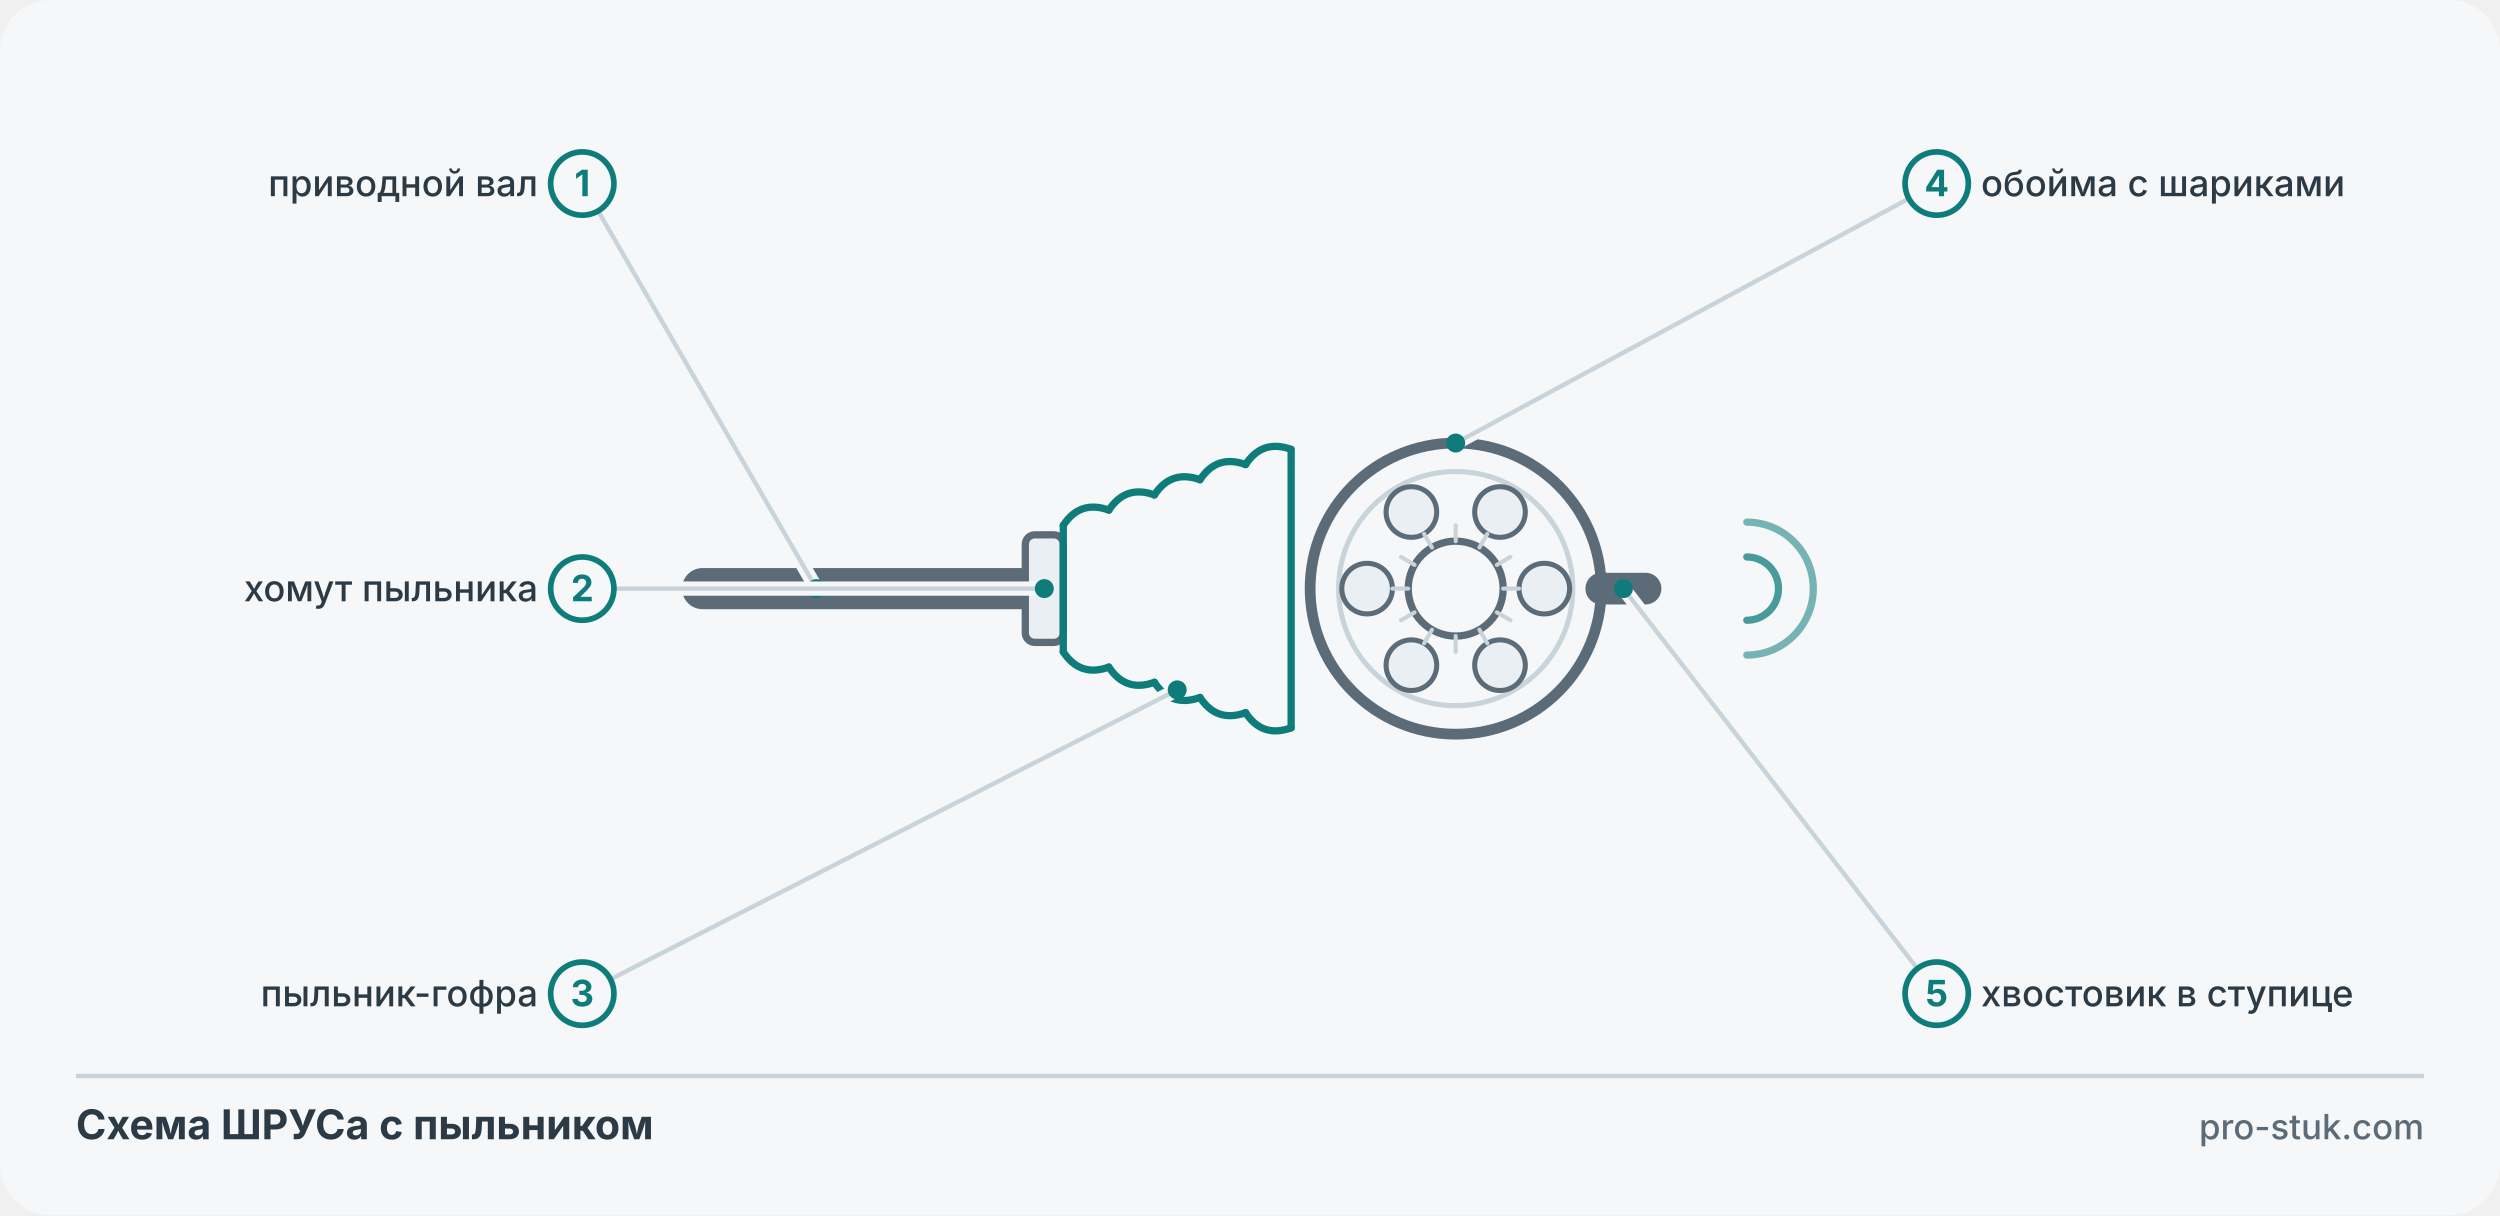
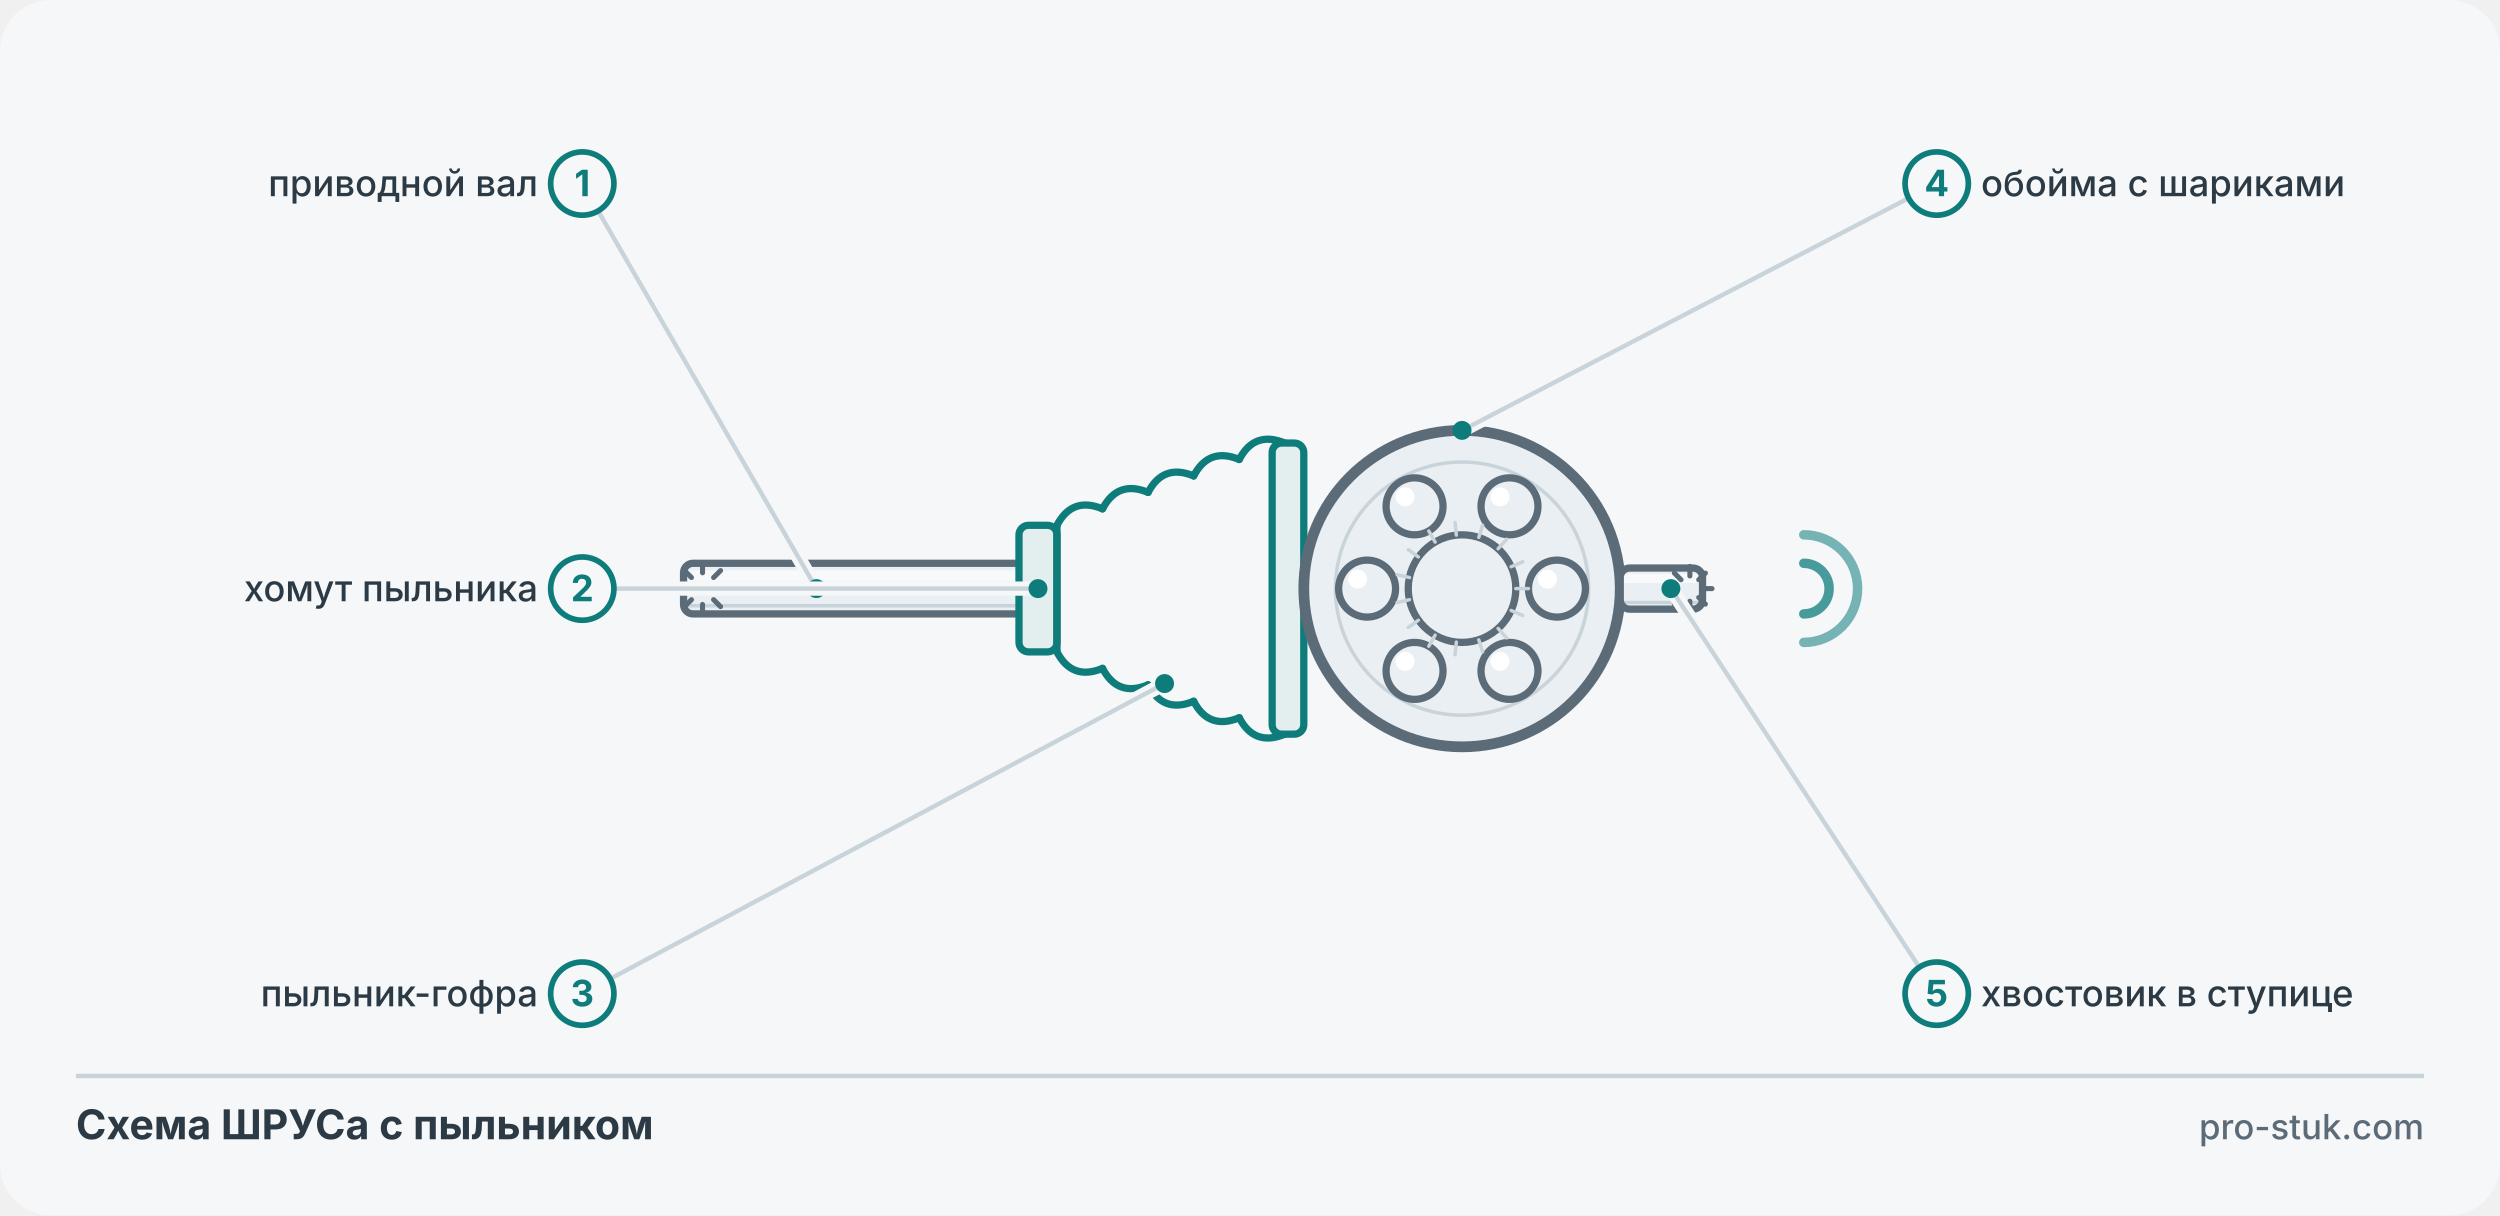
<svg xmlns="http://www.w3.org/2000/svg" viewBox="0 0 790 384" role="img" aria-label="Схема ШРУСа с пыльником">
+   <defs>
+     <pattern id="mRub" width="7" height="7" patternUnits="userSpaceOnUse">
+       <path d="M0 7 L7 0 M-1 1 L1 -1 M6 8 L8 6" stroke="#C9D3DA" stroke-width="1" />
+       <path d="M0 0 L7 7 M-1 6 L1 8 M6 -1 L8 1" stroke="#C9D3DA" stroke-width="1" />
+     </pattern>
+     <pattern id="mCer" width="8" height="8" patternUnits="userSpaceOnUse">
+       <circle cx="2" cy="2" r="1.2" fill="#C9D3DA" />
+       <circle cx="6" cy="6" r="1.2" fill="#C9D3DA" />
+     </pattern>
+     <pattern id="mFric" width="6" height="6" patternUnits="userSpaceOnUse">
+       <circle cx="1.5" cy="1.5" r="0.9" fill="#0E7C7B" opacity="0.55" />
+       <circle cx="4.5" cy="4.5" r="0.9" fill="#0E7C7B" opacity="0.55" />
+       <circle cx="4.5" cy="1.5" r="0.6" fill="#0E7C7B" opacity="0.35" />
+     </pattern>
+     <pattern id="mMet" width="6" height="6" patternUnits="userSpaceOnUse" patternTransform="rotate(45)">
+       <path d="M0 0 V6" stroke="#C9D3DA" stroke-width="1" />
+     </pattern>
+   </defs>
  <rect width="790" height="384" rx="16" fill="#F5F7F9" />
  <g id="hl" />
  <g transform="translate(198,66)">
    <g fill="none" stroke-linecap="round" stroke-linejoin="round">
-       <path d="M 24.0 120.0 L 132.0 120.0" stroke="#5C6B78" stroke-width="13.0" />
-       <rect x="126.0" y="103.0" width="12.0" height="34.0" rx="3" stroke="#5C6B78" stroke-width="2.3" fill="#EAEFF3" />
-       <path d="M 138.0 100.0 Q 143.3 91.9 152.4 95.2" stroke="#0E7C7B" stroke-width="2.3" fill="none" />
-       <path d="M 152.4 95.2 Q 157.7 87.1 166.8 90.4" stroke="#0E7C7B" stroke-width="2.3" fill="none" />
-       <path d="M 166.8 90.4 Q 172.1 82.3 181.2 85.6" stroke="#0E7C7B" stroke-width="2.3" fill="none" />
-       <path d="M 181.2 85.6 Q 186.5 77.5 195.6 80.8" stroke="#0E7C7B" stroke-width="2.3" fill="none" />
-       <path d="M 195.6 80.8 Q 200.9 72.7 210.0 76.0" stroke="#0E7C7B" stroke-width="2.3" fill="none" />
-       <path d="M 138.0 140.0 Q 143.3 148.1 152.4 144.8" stroke="#0E7C7B" stroke-width="2.3" fill="none" />
-       <path d="M 152.4 144.8 Q 157.7 152.9 166.8 149.6" stroke="#0E7C7B" stroke-width="2.3" fill="none" />
-       <path d="M 166.8 149.6 Q 172.1 157.7 181.2 154.4" stroke="#0E7C7B" stroke-width="2.3" fill="none" />
-       <path d="M 181.2 154.4 Q 186.5 162.5 195.6 159.2" stroke="#0E7C7B" stroke-width="2.3" fill="none" />
-       <path d="M 195.6 159.2 Q 200.9 167.3 210.0 164.0" stroke="#0E7C7B" stroke-width="2.3" fill="none" />
-       <path d="M 138.0 100.0 L 138.0 140.0" stroke="#0E7C7B" stroke-width="2.3" />
-       <path d="M 210.0 76.0 L 210.0 164.0" stroke="#0E7C7B" stroke-width="2.3" />
-       <circle cx="262.0" cy="120.0" r="46.0" stroke="#5C6B78" stroke-width="3.4" fill="none" />
-       <circle cx="262.0" cy="120.0" r="37.0" stroke="#C9D3DA" stroke-width="1.6" fill="none" />
-       <circle cx="290.0" cy="120.0" r="8.0" stroke="#5C6B78" stroke-width="1.6" fill="#EAEFF3" />
-       <circle cx="276.0" cy="144.2" r="8.0" stroke="#5C6B78" stroke-width="1.6" fill="#EAEFF3" />
-       <circle cx="248.0" cy="144.2" r="8.0" stroke="#5C6B78" stroke-width="1.6" fill="#EAEFF3" />
-       <circle cx="234.0" cy="120.0" r="8.0" stroke="#5C6B78" stroke-width="1.6" fill="#EAEFF3" />
-       <circle cx="248.0" cy="95.8" r="8.0" stroke="#5C6B78" stroke-width="1.6" fill="#EAEFF3" />
-       <circle cx="276.0" cy="95.8" r="8.0" stroke="#5C6B78" stroke-width="1.6" fill="#EAEFF3" />
-       <circle cx="262.0" cy="120.0" r="15.0" stroke="#5C6B78" stroke-width="2.3" fill="none" />
-       <path d="M 277.0 120.0 L 282.0 120.0" stroke="#C9D3DA" stroke-width="1.3" />
-       <path d="M 275.0 127.5 L 279.3 130.0" stroke="#C9D3DA" stroke-width="1.3" />
-       <path d="M 269.5 133.0 L 272.0 137.3" stroke="#C9D3DA" stroke-width="1.3" />
-       <path d="M 262.0 135.0 L 262.0 140.0" stroke="#C9D3DA" stroke-width="1.3" />
-       <path d="M 254.5 133.0 L 252.0 137.3" stroke="#C9D3DA" stroke-width="1.3" />
-       <path d="M 249.0 127.5 L 244.7 130.0" stroke="#C9D3DA" stroke-width="1.3" />
-       <path d="M 247.0 120.0 L 242.0 120.0" stroke="#C9D3DA" stroke-width="1.3" />
-       <path d="M 249.0 112.5 L 244.7 110.0" stroke="#C9D3DA" stroke-width="1.3" />
-       <path d="M 254.5 107.0 L 252.0 102.7" stroke="#C9D3DA" stroke-width="1.3" />
-       <path d="M 262.0 105.0 L 262.0 100.0" stroke="#C9D3DA" stroke-width="1.3" />
-       <path d="M 269.5 107.0 L 272.0 102.7" stroke="#C9D3DA" stroke-width="1.3" />
-       <path d="M 275.0 112.5 L 279.3 110.0" stroke="#C9D3DA" stroke-width="1.3" />
-       <path d="M 308.0 120.0 L 322.0 120.0" stroke="#5C6B78" stroke-width="10.0" />
-       <path d="M 354 110 A 10 10 0 0 1 354 130" stroke="#0E7C7B" stroke-width="2.3" opacity="0.75" />
-       <path d="M 354 99 A 21 21 0 0 1 354 141" stroke="#0E7C7B" stroke-width="2.3" opacity="0.55" />
+       <rect x="18.0" y="112.0" width="112.0" height="16.0" rx="3" stroke="none" stroke-width="0" fill="#EAEFF3" />
+       <rect x="18.0" y="114.2" width="112.0" height="3.5" fill="#FFFFFF" opacity="0.65" />
+       <path d="M 18.0 125.4 L 130.0 125.4" stroke="#C9D3DA" stroke-width="1.1" />
+       <rect x="18.0" y="112.0" width="112.0" height="16.0" rx="3" stroke="#5C6B78" stroke-width="2.3" fill="none" />
+       <path d="M 29.0 120.0 L 32.0 120.0" stroke="#5C6B78" stroke-width="1.6" />
+       <path d="M 27.5 123.5 L 29.7 125.7" stroke="#5C6B78" stroke-width="1.6" />
+       <path d="M 24.0 125.0 L 24.0 128.0" stroke="#5C6B78" stroke-width="1.6" />
+       <path d="M 20.5 123.5 L 18.3 125.7" stroke="#5C6B78" stroke-width="1.6" />
+       <path d="M 19.0 120.0 L 16.0 120.0" stroke="#5C6B78" stroke-width="1.6" />
+       <path d="M 20.5 116.5 L 18.3 114.3" stroke="#5C6B78" stroke-width="1.6" />
+       <path d="M 24.0 115.0 L 24.0 112.0" stroke="#5C6B78" stroke-width="1.6" />
+       <path d="M 27.5 116.5 L 29.7 114.3" stroke="#5C6B78" stroke-width="1.6" />
+       <rect x="124.0" y="100.0" width="12.0" height="40.0" rx="3" stroke="#0E7C7B" stroke-width="2.3" fill="#E3EFEF" />
+       <path d="M 136.0 100.0 Q 140.8 90.8 150.4 94.8" stroke="#0E7C7B" stroke-width="2.3" fill="none" />
+       <path d="M 150.4 94.8 Q 155.2 85.6 164.8 89.6" stroke="#0E7C7B" stroke-width="2.3" fill="none" />
+       <path d="M 164.8 89.6 Q 169.6 80.4 179.2 84.4" stroke="#0E7C7B" stroke-width="2.3" fill="none" />
+       <path d="M 179.2 84.4 Q 184.0 75.2 193.6 79.2" stroke="#0E7C7B" stroke-width="2.3" fill="none" />
+       <path d="M 193.6 79.2 Q 198.4 70.0 208.0 74.0" stroke="#0E7C7B" stroke-width="2.3" fill="none" />
+       <path d="M 136.0 140.0 Q 140.8 149.2 150.4 145.2" stroke="#0E7C7B" stroke-width="2.3" fill="none" />
+       <path d="M 150.4 145.2 Q 155.2 154.4 164.8 150.4" stroke="#0E7C7B" stroke-width="2.3" fill="none" />
+       <path d="M 164.8 150.4 Q 169.6 159.6 179.2 155.6" stroke="#0E7C7B" stroke-width="2.3" fill="none" />
+       <path d="M 179.2 155.6 Q 184.0 164.8 193.6 160.8" stroke="#0E7C7B" stroke-width="2.3" fill="none" />
+       <path d="M 193.6 160.8 Q 198.4 170.0 208.0 166.0" stroke="#0E7C7B" stroke-width="2.3" fill="none" />
+       <path d="M 136.0 100.0 L 136.0 140.0" stroke="#0E7C7B" stroke-width="2.3" />
+       <rect x="204.0" y="74.0" width="10.0" height="92.0" rx="3" stroke="#0E7C7B" stroke-width="2.3" fill="#E3EFEF" />
+       <circle cx="264.0" cy="120.0" r="50.0" stroke="#5C6B78" stroke-width="3.4" fill="#EAEFF3" />
+       <circle cx="264.0" cy="120.0" r="40.0" stroke="#C9D3DA" stroke-width="1.1" fill="none" />
+       <circle cx="294.0" cy="120.0" r="9.0" stroke="#5C6B78" stroke-width="2.3" fill="#EAEFF3" />
+       <circle cx="291.0" cy="117.0" r="3.0" stroke="none" stroke-width="0" fill="#FFFFFF" />
+       <circle cx="279.0" cy="146.0" r="9.0" stroke="#5C6B78" stroke-width="2.3" fill="#EAEFF3" />
+       <circle cx="276.0" cy="143.0" r="3.0" stroke="none" stroke-width="0" fill="#FFFFFF" />
+       <circle cx="249.0" cy="146.0" r="9.0" stroke="#5C6B78" stroke-width="2.3" fill="#EAEFF3" />
+       <circle cx="246.0" cy="143.0" r="3.0" stroke="none" stroke-width="0" fill="#FFFFFF" />
+       <circle cx="234.0" cy="120.0" r="9.0" stroke="#5C6B78" stroke-width="2.3" fill="#EAEFF3" />
+       <circle cx="231.0" cy="117.0" r="3.0" stroke="none" stroke-width="0" fill="#FFFFFF" />
+       <circle cx="249.0" cy="94.0" r="9.0" stroke="#5C6B78" stroke-width="2.3" fill="#EAEFF3" />
+       <circle cx="246.0" cy="91.0" r="3.0" stroke="none" stroke-width="0" fill="#FFFFFF" />
+       <circle cx="279.0" cy="94.0" r="9.0" stroke="#5C6B78" stroke-width="2.3" fill="#EAEFF3" />
+       <circle cx="276.0" cy="91.0" r="3.0" stroke="none" stroke-width="0" fill="#FFFFFF" />
+       <circle cx="264.0" cy="120.0" r="17.0" stroke="#5C6B78" stroke-width="2.3" fill="#EAEFF3" />
+       <path d="M 281.0 120.0 L 285.0 120.0" stroke="#C9D3DA" stroke-width="1.1" />
+       <path d="M 279.5 126.9 L 283.2 128.5" stroke="#C9D3DA" stroke-width="1.1" />
+       <path d="M 275.4 132.6 L 278.1 135.6" stroke="#C9D3DA" stroke-width="1.1" />
+       <path d="M 269.3 136.2 L 270.5 140.0" stroke="#C9D3DA" stroke-width="1.1" />
+       <path d="M 262.2 136.9 L 261.8 140.9" stroke="#C9D3DA" stroke-width="1.1" />
+       <path d="M 255.5 134.7 L 253.5 138.2" stroke="#C9D3DA" stroke-width="1.1" />
+       <path d="M 250.2 130.0 L 247.0 132.3" stroke="#C9D3DA" stroke-width="1.1" />
+       <path d="M 247.4 123.5 L 243.5 124.4" stroke="#C9D3DA" stroke-width="1.1" />
+       <path d="M 247.4 116.5 L 243.5 115.6" stroke="#C9D3DA" stroke-width="1.1" />
+       <path d="M 250.2 110.0 L 247.0 107.7" stroke="#C9D3DA" stroke-width="1.1" />
+       <path d="M 255.5 105.3 L 253.5 101.8" stroke="#C9D3DA" stroke-width="1.1" />
+       <path d="M 262.2 103.1 L 261.8 99.1" stroke="#C9D3DA" stroke-width="1.1" />
+       <path d="M 269.3 103.8 L 270.5 100.0" stroke="#C9D3DA" stroke-width="1.1" />
+       <path d="M 275.4 107.4 L 278.1 104.4" stroke="#C9D3DA" stroke-width="1.1" />
+       <path d="M 279.5 113.1 L 283.2 111.5" stroke="#C9D3DA" stroke-width="1.1" />
+       <rect x="314.0" y="113.5" width="26.0" height="13.0" rx="3" stroke="none" stroke-width="0" fill="#EAEFF3" />
+       <rect x="314.0" y="115.3" width="26.0" height="2.9" fill="#FFFFFF" opacity="0.65" />
+       <path d="M 314.0 124.4 L 340.0 124.4" stroke="#C9D3DA" stroke-width="1.1" />
+       <rect x="314.0" y="113.5" width="26.0" height="13.0" rx="3" stroke="#5C6B78" stroke-width="2.3" fill="none" />
+       <path d="M 340.0 120.0 L 343.0 120.0" stroke="#5C6B78" stroke-width="1.6" />
+       <path d="M 338.8 122.8 L 340.9 124.9" stroke="#5C6B78" stroke-width="1.6" />
+       <path d="M 336.0 124.0 L 336.0 127.0" stroke="#5C6B78" stroke-width="1.6" />
+       <path d="M 333.2 122.8 L 331.1 124.9" stroke="#5C6B78" stroke-width="1.6" />
+       <path d="M 332.0 120.0 L 329.0 120.0" stroke="#5C6B78" stroke-width="1.6" />
+       <path d="M 333.2 117.2 L 331.1 115.1" stroke="#5C6B78" stroke-width="1.6" />
+       <path d="M 336.0 116.0 L 336.0 113.0" stroke="#5C6B78" stroke-width="1.6" />
+       <path d="M 338.8 117.2 L 340.9 115.1" stroke="#5C6B78" stroke-width="1.6" />
+       <path d="M 372 112 A 8 8 0 0 1 372 128" stroke="#0E7C7B" stroke-width="3" opacity="0.75" />
+       <path d="M 372 103 A 17 17 0 0 1 372 137" stroke="#0E7C7B" stroke-width="3" opacity="0.55" />
    </g>
  </g>
  <g fill="none" stroke-linecap="round" stroke-linejoin="round">
    <path d="M 258.0 186.0 L 184.0 58.0" stroke="#F5F7F9" stroke-width="4.5" fill="none" />
    <path d="M 258.0 186.0 L 184.0 58.0" stroke="#C9D3DA" stroke-width="1.4" fill="none" />
    <circle cx="258.0" cy="186.0" r="3" fill="#0E7C7B" />
    <circle cx="184" cy="58.0" r="10" fill="#F5F7F9" stroke="#0E7C7B" stroke-width="1.8" />
    <text x="184.0" y="62.0" font-family="Manrope, Inter, system-ui, -apple-system, Segoe UI, sans-serif" font-size="11.5" font-weight="700" fill="#0E7C7B" text-anchor="middle">1</text>
    <text x="170.0" y="62.0" font-family="Manrope, Inter, system-ui, -apple-system, Segoe UI, sans-serif" font-size="11.5" font-weight="500" fill="#2B3A44" text-anchor="end">приводной вал</text>
-     <path d="M 330.0 186.0 L 184.0 186.0" stroke="#F5F7F9" stroke-width="4.5" fill="none" />
-     <path d="M 330.0 186.0 L 184.0 186.0" stroke="#C9D3DA" stroke-width="1.4" fill="none" />
-     <circle cx="330.0" cy="186.0" r="3" fill="#0E7C7B" />
+     <path d="M 328.0 186.0 L 184.0 186.0" stroke="#F5F7F9" stroke-width="4.5" fill="none" />
+     <path d="M 328.0 186.0 L 184.0 186.0" stroke="#C9D3DA" stroke-width="1.4" fill="none" />
+     <circle cx="328.0" cy="186.0" r="3" fill="#0E7C7B" />
    <circle cx="184" cy="186.0" r="10" fill="#F5F7F9" stroke="#0E7C7B" stroke-width="1.8" />
    <text x="184.0" y="190.0" font-family="Manrope, Inter, system-ui, -apple-system, Segoe UI, sans-serif" font-size="11.5" font-weight="700" fill="#0E7C7B" text-anchor="middle">2</text>
    <text x="170.0" y="190.0" font-family="Manrope, Inter, system-ui, -apple-system, Segoe UI, sans-serif" font-size="11.5" font-weight="500" fill="#2B3A44" text-anchor="end">хомут пыльника</text>
-     <path d="M 372.0 218.0 L 184.0 314.0" stroke="#F5F7F9" stroke-width="4.5" fill="none" />
-     <path d="M 372.0 218.0 L 184.0 314.0" stroke="#C9D3DA" stroke-width="1.4" fill="none" />
-     <circle cx="372.0" cy="218.0" r="3" fill="#0E7C7B" />
+     <path d="M 368.0 216.0 L 184.0 314.0" stroke="#F5F7F9" stroke-width="4.5" fill="none" />
+     <path d="M 368.0 216.0 L 184.0 314.0" stroke="#C9D3DA" stroke-width="1.4" fill="none" />
+     <circle cx="368.0" cy="216.0" r="3" fill="#0E7C7B" />
    <circle cx="184" cy="314.0" r="10" fill="#F5F7F9" stroke="#0E7C7B" stroke-width="1.8" />
    <text x="184.0" y="318.0" font-family="Manrope, Inter, system-ui, -apple-system, Segoe UI, sans-serif" font-size="11.5" font-weight="700" fill="#0E7C7B" text-anchor="middle">3</text>
    <text x="170.0" y="318.0" font-family="Manrope, Inter, system-ui, -apple-system, Segoe UI, sans-serif" font-size="11.5" font-weight="500" fill="#2B3A44" text-anchor="end">пыльник-гофра</text>
-     <path d="M 460.0 140.0 L 612.0 58.0" stroke="#F5F7F9" stroke-width="4.5" fill="none" />
-     <path d="M 460.0 140.0 L 612.0 58.0" stroke="#C9D3DA" stroke-width="1.4" fill="none" />
-     <circle cx="460.0" cy="140.0" r="3" fill="#0E7C7B" />
+     <path d="M 462.0 136.0 L 612.0 58.0" stroke="#F5F7F9" stroke-width="4.5" fill="none" />
+     <path d="M 462.0 136.0 L 612.0 58.0" stroke="#C9D3DA" stroke-width="1.4" fill="none" />
+     <circle cx="462.0" cy="136.0" r="3" fill="#0E7C7B" />
    <circle cx="612" cy="58.0" r="10" fill="#F5F7F9" stroke="#0E7C7B" stroke-width="1.8" />
    <text x="612.0" y="62.0" font-family="Manrope, Inter, system-ui, -apple-system, Segoe UI, sans-serif" font-size="11.5" font-weight="700" fill="#0E7C7B" text-anchor="middle">4</text>
    <text x="626.0" y="62.0" font-family="Manrope, Inter, system-ui, -apple-system, Segoe UI, sans-serif" font-size="11.5" font-weight="500" fill="#2B3A44" text-anchor="start">обойма с шариками</text>
-     <path d="M 513.0 186.0 L 612.0 314.0" stroke="#F5F7F9" stroke-width="4.5" fill="none" />
-     <path d="M 513.0 186.0 L 612.0 314.0" stroke="#C9D3DA" stroke-width="1.4" fill="none" />
-     <circle cx="513.0" cy="186.0" r="3" fill="#0E7C7B" />
+     <path d="M 528.0 186.0 L 612.0 314.0" stroke="#F5F7F9" stroke-width="4.5" fill="none" />
+     <path d="M 528.0 186.0 L 612.0 314.0" stroke="#C9D3DA" stroke-width="1.4" fill="none" />
+     <circle cx="528.0" cy="186.0" r="3" fill="#0E7C7B" />
    <circle cx="612" cy="314.0" r="10" fill="#F5F7F9" stroke="#0E7C7B" stroke-width="1.8" />
    <text x="612.0" y="318.0" font-family="Manrope, Inter, system-ui, -apple-system, Segoe UI, sans-serif" font-size="11.5" font-weight="700" fill="#0E7C7B" text-anchor="middle">5</text>
    <text x="626.0" y="318.0" font-family="Manrope, Inter, system-ui, -apple-system, Segoe UI, sans-serif" font-size="11.5" font-weight="500" fill="#2B3A44" text-anchor="start">хвостовик в ступице</text>
  </g>
  <path d="M 24 340 L 766 340" stroke="#C9D3DA" stroke-width="1.4" fill="none" />
  <text x="24.0" y="360.0" font-family="Manrope, Inter, system-ui, -apple-system, Segoe UI, sans-serif" font-size="13" font-weight="700" fill="#2B3A44" text-anchor="start">Схема ШРУСа с пыльником</text>
  <text x="766.0" y="360.0" font-family="Manrope, Inter, system-ui, -apple-system, Segoe UI, sans-serif" font-size="11" font-weight="500" fill="#5C6B78" text-anchor="end">pro-stuk.com</text>
</svg>
